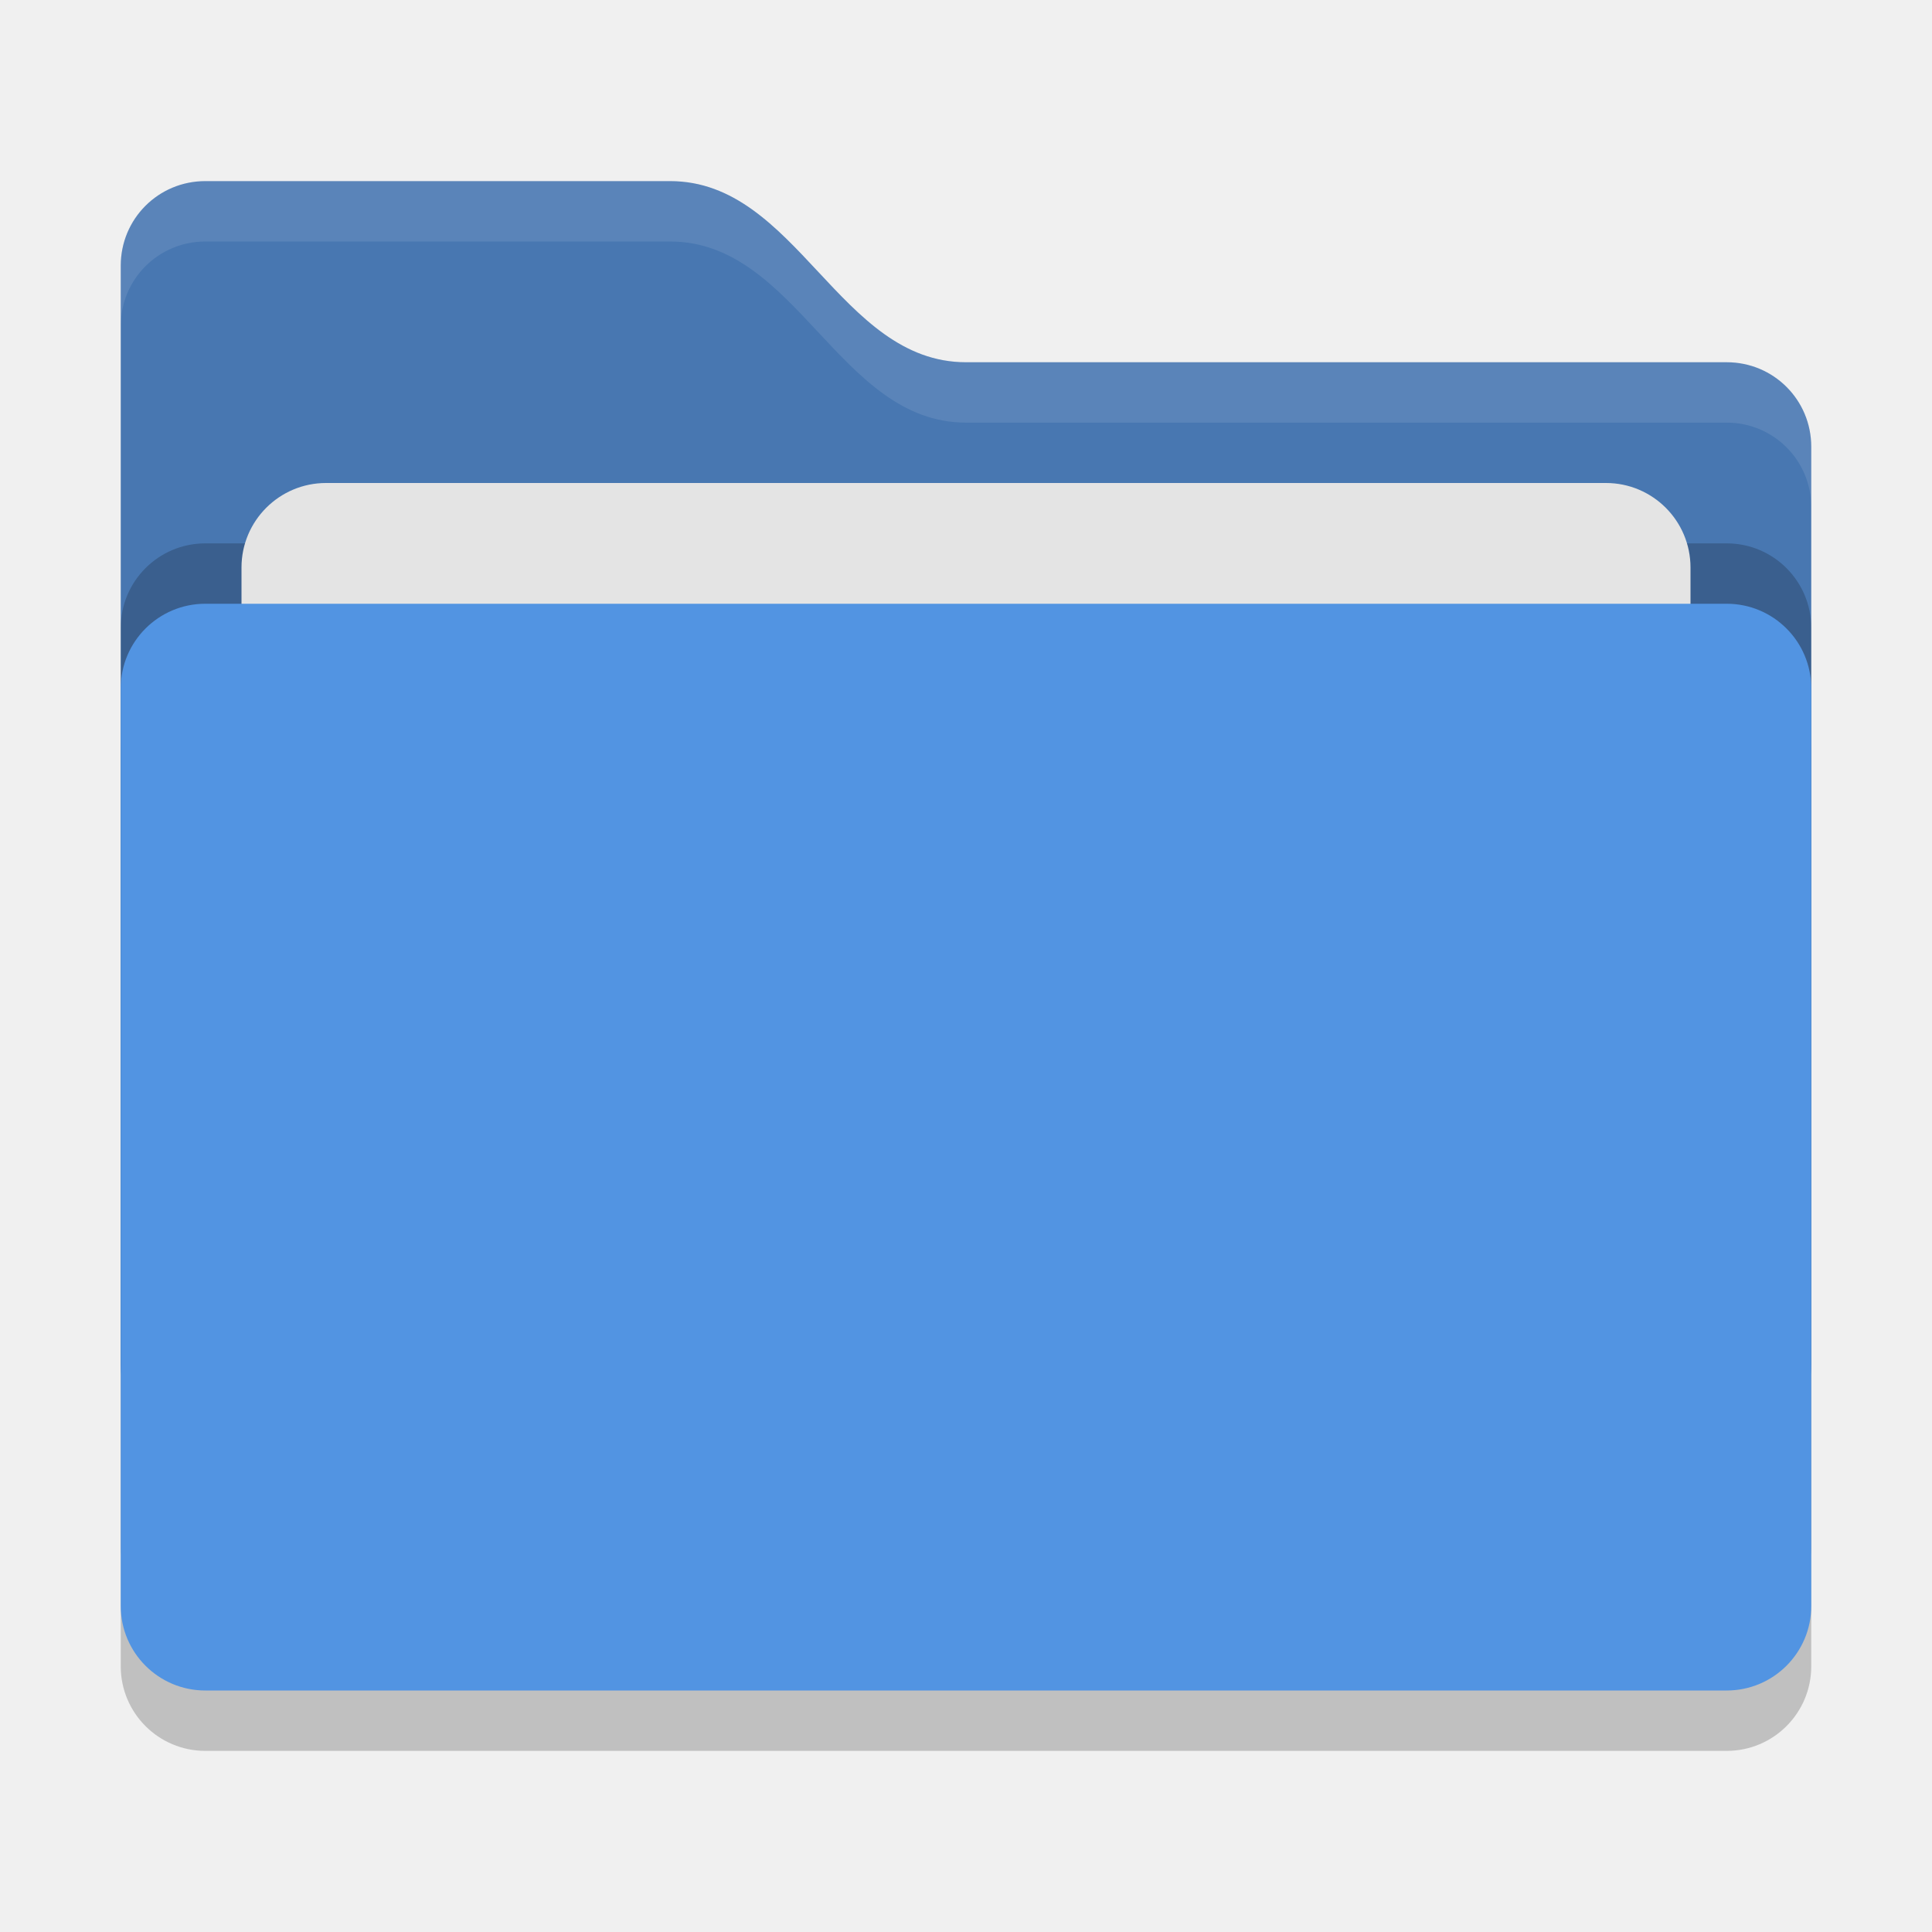
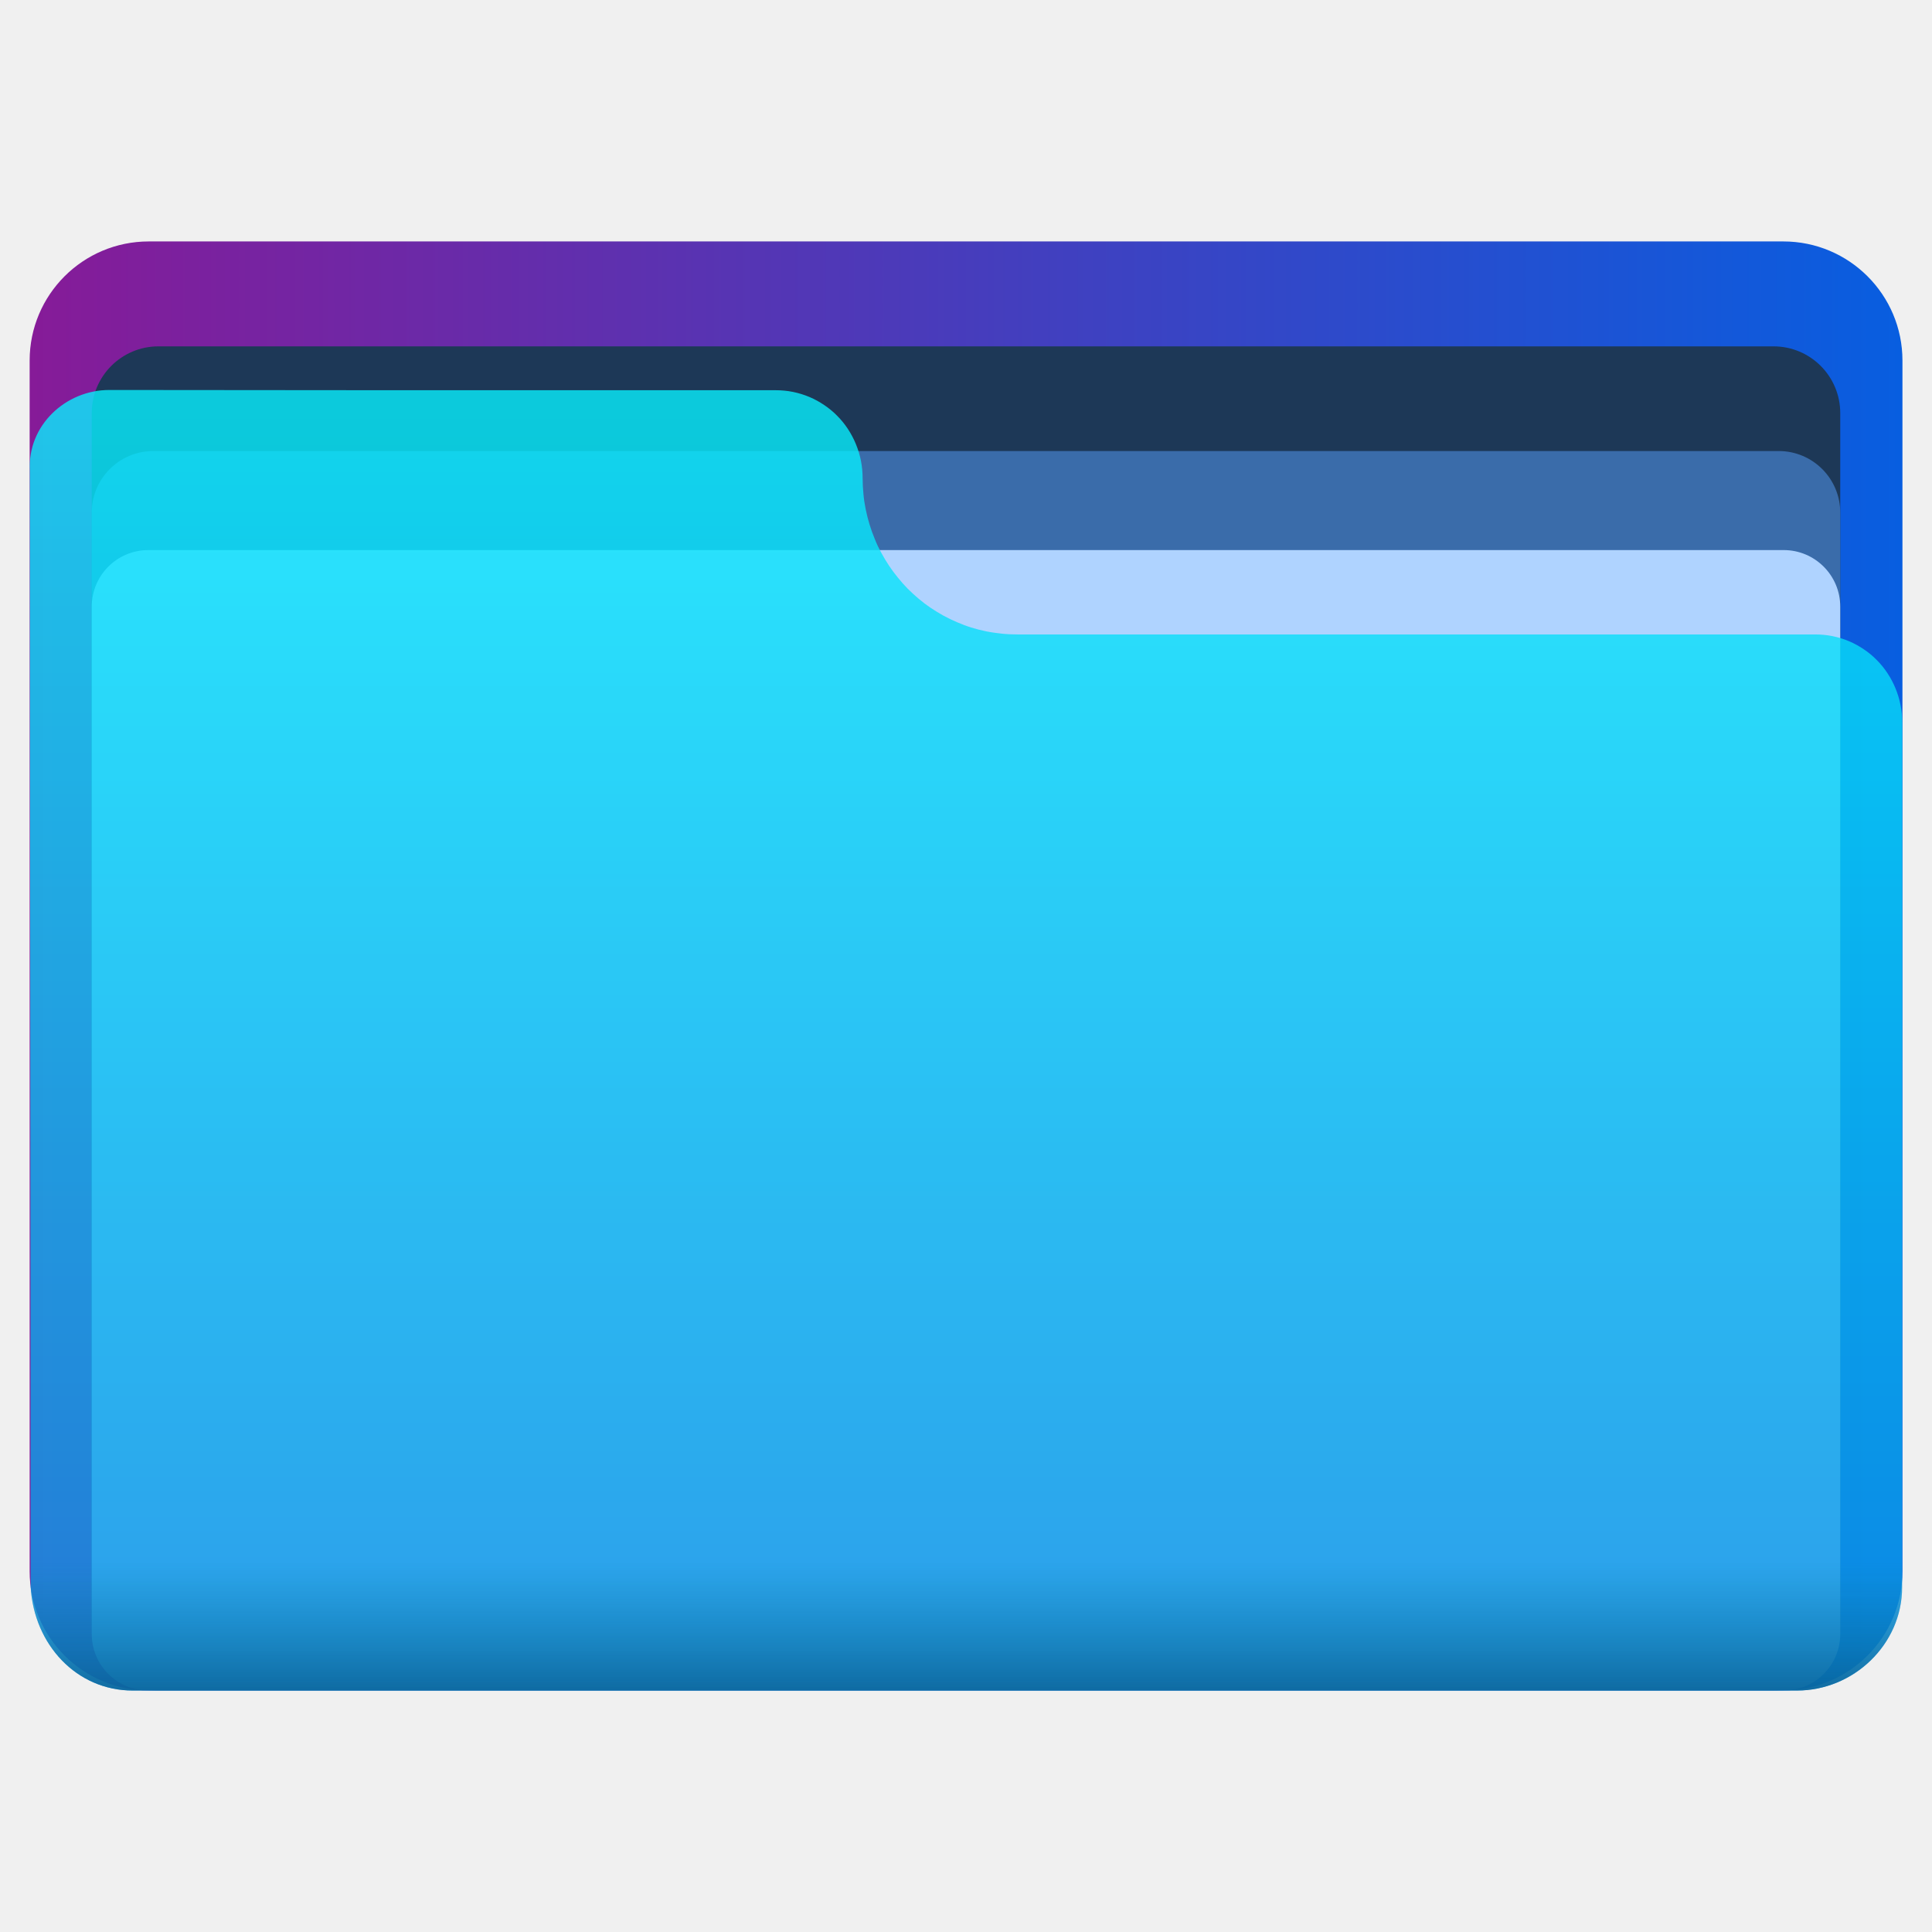
- <svg xmlns="http://www.w3.org/2000/svg" width="32" height="32" version="1">
-   <rect style="opacity:0.2" width="28" height="18" x="2" y="11" rx="1.4" ry="1.4" />
-   <path style="fill:#4877b1" d="M 2,22.6 C 2,23.376 2.624,24 3.4,24 H 28.6 C 29.376,24 30,23.376 30,22.6 V 7.4 C 30,6.624 29.376,6 28.6,6 H 16 C 13.9,6 13.2,3 11.1,3 H 3.4 C 2.624,3 2,3.624 2,4.4" />
-   <rect style="opacity:0.2" width="28" height="18" x="2" y="9" rx="1.4" ry="1.4" />
-   <rect style="fill:#e4e4e4" width="24" height="11" x="4" y="8" rx="1.4" ry="1.4" />
-   <rect style="fill:#5294e2" width="28" height="18" x="2" y="10" rx="1.4" ry="1.4" />
-   <path style="opacity:0.1;fill:#ffffff" d="M 3.4,3 C 2.625,3 2,3.625 2,4.4 V 5.4 C 2,4.625 2.625,4 3.4,4 H 11.1 C 13.2,4 13.9,7 16,7 H 28.6 C 29.375,7 30,7.625 30,8.4 V 7.4 C 30,6.625 29.375,6 28.6,6 H 16 C 13.9,6 13.2,3 11.1,3 Z" />
+ <svg xmlns="http://www.w3.org/2000/svg" width="64" height="64" version="1.1" viewBox="0 0 16.933 16.933">
+   <defs>
+     <style type="text/css" />
+     <linearGradient id="linearGradient60884-3" x1="157.33" x2="247.31" y1="69.985" y2="69.985" gradientTransform="matrix(.18033 0 0 .18033 -28.018 -4.154)" gradientUnits="userSpaceOnUse">
+       <stop stop-color="#861b98" offset="0" />
+       <stop stop-color="#085ee0" offset="1" />
+     </linearGradient>
+     <linearGradient id="linearGradient47593-7" x1="193.68" x2="193.68" y1="43.371" y2="103.22" gradientTransform="matrix(.17854 0 0 .18033 -27.733 -4.154)" gradientUnits="userSpaceOnUse">
+       <stop stop-color="#07effe" offset="0" />
+       <stop stop-color="#0b92e5" offset="1" />
+     </linearGradient>
+     <linearGradient id="linearGradient2806" x1=".707" x2=".707" y1="14.743" y2="3.539" gradientTransform="translate(3.8869)" gradientUnits="userSpaceOnUse">
+       <stop stop-color="#075e91" offset="0" />
+       <stop stop-color="#077faa" stop-opacity="0" offset=".1" />
+       <stop stop-color="#07effe" stop-opacity="0" offset="1" />
+     </linearGradient>
+   </defs>
+   <g fill="#5e4aa6" stroke-width=".265">
+     <circle cx="-330.35" cy="-328.38" r="0" />
+     <circle cx="-312.11" cy="-326.25" r="0" />
+     <circle cx="-306.02" cy="-333.07" r="0" />
+     <circle cx="-308.84" cy="-326.01" r="0" />
+     <g transform="translate(.000295 -.00032978)">
+       <circle cx="-330.35" cy="-328.38" r="0" />
+       <circle cx="-312.11" cy="-326.25" r="0" />
+       <circle cx="-306.02" cy="-333.07" r="0" />
+       <circle cx="-308.84" cy="-326.01" r="0" />
+       <circle cx="-328.8" cy="-330.45" r="0" />
+     </g>
+     <circle cx="-330.35" cy="-328.38" r="0" />
+     <circle cx="-312.11" cy="-326.25" r="0" />
+     <circle cx="-306.02" cy="-333.07" r="0" />
+     <circle cx="-308.84" cy="-326.01" r="0" />
+     <circle cx="-328.8" cy="-330.45" r="0" />
+     <g transform="translate(2.95e-4,-3.2978e-4)">
+       <circle cx="-330.35" cy="-328.38" r="0" />
+       <circle cx="-312.11" cy="-326.25" r="0" />
+       <circle cx="-306.02" cy="-333.07" r="0" />
+       <circle cx="-308.84" cy="-326.01" r="0" />
+       <circle cx="-328.8" cy="-330.45" r="0" />
+     </g>
+   </g>
+   <g transform="matrix(1.0116 0 0 1.0116 -.098288 -.098288)" fill-rule="evenodd" stroke-width=".18">
+     <rect x=".354" y="2.189" width="16.226" height="12.554" ry="1.032" fill="url(#linearGradient60884-3)" style="paint-order:stroke fill markers" />
+     <rect x=".892" y="3.098" width="15.149" height="11.645" ry=".578" fill="#1d3857" style="paint-order:stroke fill markers" />
+     <rect x=".892" y="4.005" width="15.149" height="10.738" ry=".533" fill="#3a6caa" style="paint-order:stroke fill markers" />
+     <rect x=".892" y="4.863" width="15.149" height="9.881" ry=".49" fill="#afd3ff" style="paint-order:stroke fill markers" />
+     <path d="m1.044 3.476c-0.381 0-0.709 0.31-0.688 0.695 0 3.226 0.007 6.427 0.007 9.679 0.03 0.494 0.395 0.894 0.885 0.894h14.418c0.49 0 0.911-0.399 0.911-0.894l1.51e-4 -4.437c0-0.063 7.22e-4 -0.118 7.22e-4 -0.181v-2.875c0-0.053-0.005-0.104-0.015-0.154-0.01-0.05-0.025-0.098-0.044-0.144-0.019-0.046-0.042-0.089-0.069-0.13-0.027-0.041-0.058-0.079-0.092-0.113-0.034-0.035-0.072-0.066-0.112-0.093-0.04-0.027-0.083-0.051-0.128-0.07-0.045-0.019-0.093-0.034-0.142-0.044-0.049-0.01-0.1-0.015-0.153-0.015h-6.91c-0.047 0-0.092-0.002-0.138-0.007-0.045-0.005-0.09-0.011-0.134-0.02-0.044-0.009-0.087-0.02-0.129-0.033-0.042-0.013-0.083-0.029-0.123-0.046-0.04-0.017-0.079-0.036-0.118-0.057-0.038-0.021-0.075-0.044-0.111-0.068-0.036-0.024-0.07-0.05-0.103-0.078-0.033-0.028-0.065-0.057-0.095-0.087-0.03-0.031-0.059-0.063-0.086-0.097-0.027-0.033-0.053-0.068-0.077-0.104-0.024-0.036-0.046-0.073-0.067-0.112-0.021-0.038-0.04-0.078-0.056-0.119-0.017-0.041-0.032-0.082-0.045-0.125-0.013-0.043-0.024-0.086-0.033-0.13-0.009-0.044-0.016-0.089-0.02-0.135-0.004-0.044-0.007-0.089-0.007-0.135 0-0.053-0.005-0.104-0.015-0.154-0.01-0.05-0.025-0.098-0.044-0.144-0.019-0.046-0.042-0.089-0.069-0.13-0.027-0.041-0.058-0.079-0.092-0.113-0.034-0.035-0.072-0.066-0.112-0.093-0.04-0.027-0.083-0.051-0.128-0.07-0.045-0.019-0.093-0.034-0.142-0.044-0.049-0.01-0.1-0.015-0.153-0.015h-3.393z" fill="url(#linearGradient47593-7)" opacity=".8" style="paint-order:stroke fill markers" />
+     <path d="m1.044 3.476c-0.381 0-0.709 0.31-0.688 0.695 0 3.226 0.007 6.427 0.007 9.679 0.03 0.494 0.395 0.894 0.885 0.894h14.418c0.49 0 0.911-0.399 0.911-0.894l1.51e-4 -4.437c0-0.063 7.22e-4 -0.118 7.22e-4 -0.181v-2.875c0-0.053-0.005-0.104-0.015-0.154-0.01-0.05-0.025-0.098-0.044-0.144-0.019-0.046-0.042-0.089-0.069-0.13-0.027-0.041-0.058-0.079-0.092-0.113-0.034-0.035-0.072-0.066-0.112-0.093-0.04-0.027-0.083-0.051-0.128-0.07-0.045-0.019-0.093-0.034-0.142-0.044-0.049-0.01-0.1-0.015-0.153-0.015h-6.91c-0.047 0-0.092-0.002-0.138-0.007-0.045-0.005-0.09-0.011-0.134-0.02-0.044-0.009-0.087-0.02-0.129-0.033-0.042-0.013-0.083-0.029-0.123-0.046-0.04-0.017-0.079-0.036-0.118-0.057-0.038-0.021-0.075-0.044-0.111-0.068-0.036-0.024-0.07-0.05-0.103-0.078-0.033-0.028-0.065-0.057-0.095-0.087-0.03-0.031-0.059-0.063-0.086-0.097-0.027-0.033-0.053-0.068-0.077-0.104-0.024-0.036-0.046-0.073-0.067-0.112-0.021-0.038-0.04-0.078-0.056-0.119-0.017-0.041-0.032-0.082-0.045-0.125-0.013-0.043-0.024-0.086-0.033-0.13-0.009-0.044-0.016-0.089-0.02-0.135-0.004-0.044-0.007-0.089-0.007-0.135 0-0.053-0.005-0.104-0.015-0.154-0.01-0.05-0.025-0.098-0.044-0.144-0.019-0.046-0.042-0.089-0.069-0.13-0.027-0.041-0.058-0.079-0.092-0.113-0.034-0.035-0.072-0.066-0.112-0.093-0.04-0.027-0.083-0.051-0.128-0.07-0.045-0.019-0.093-0.034-0.142-0.044-0.049-0.01-0.1-0.015-0.153-0.015h-3.393z" fill="url(#linearGradient2806)" opacity=".8" style="paint-order:stroke fill markers" />
+   </g>
</svg>
